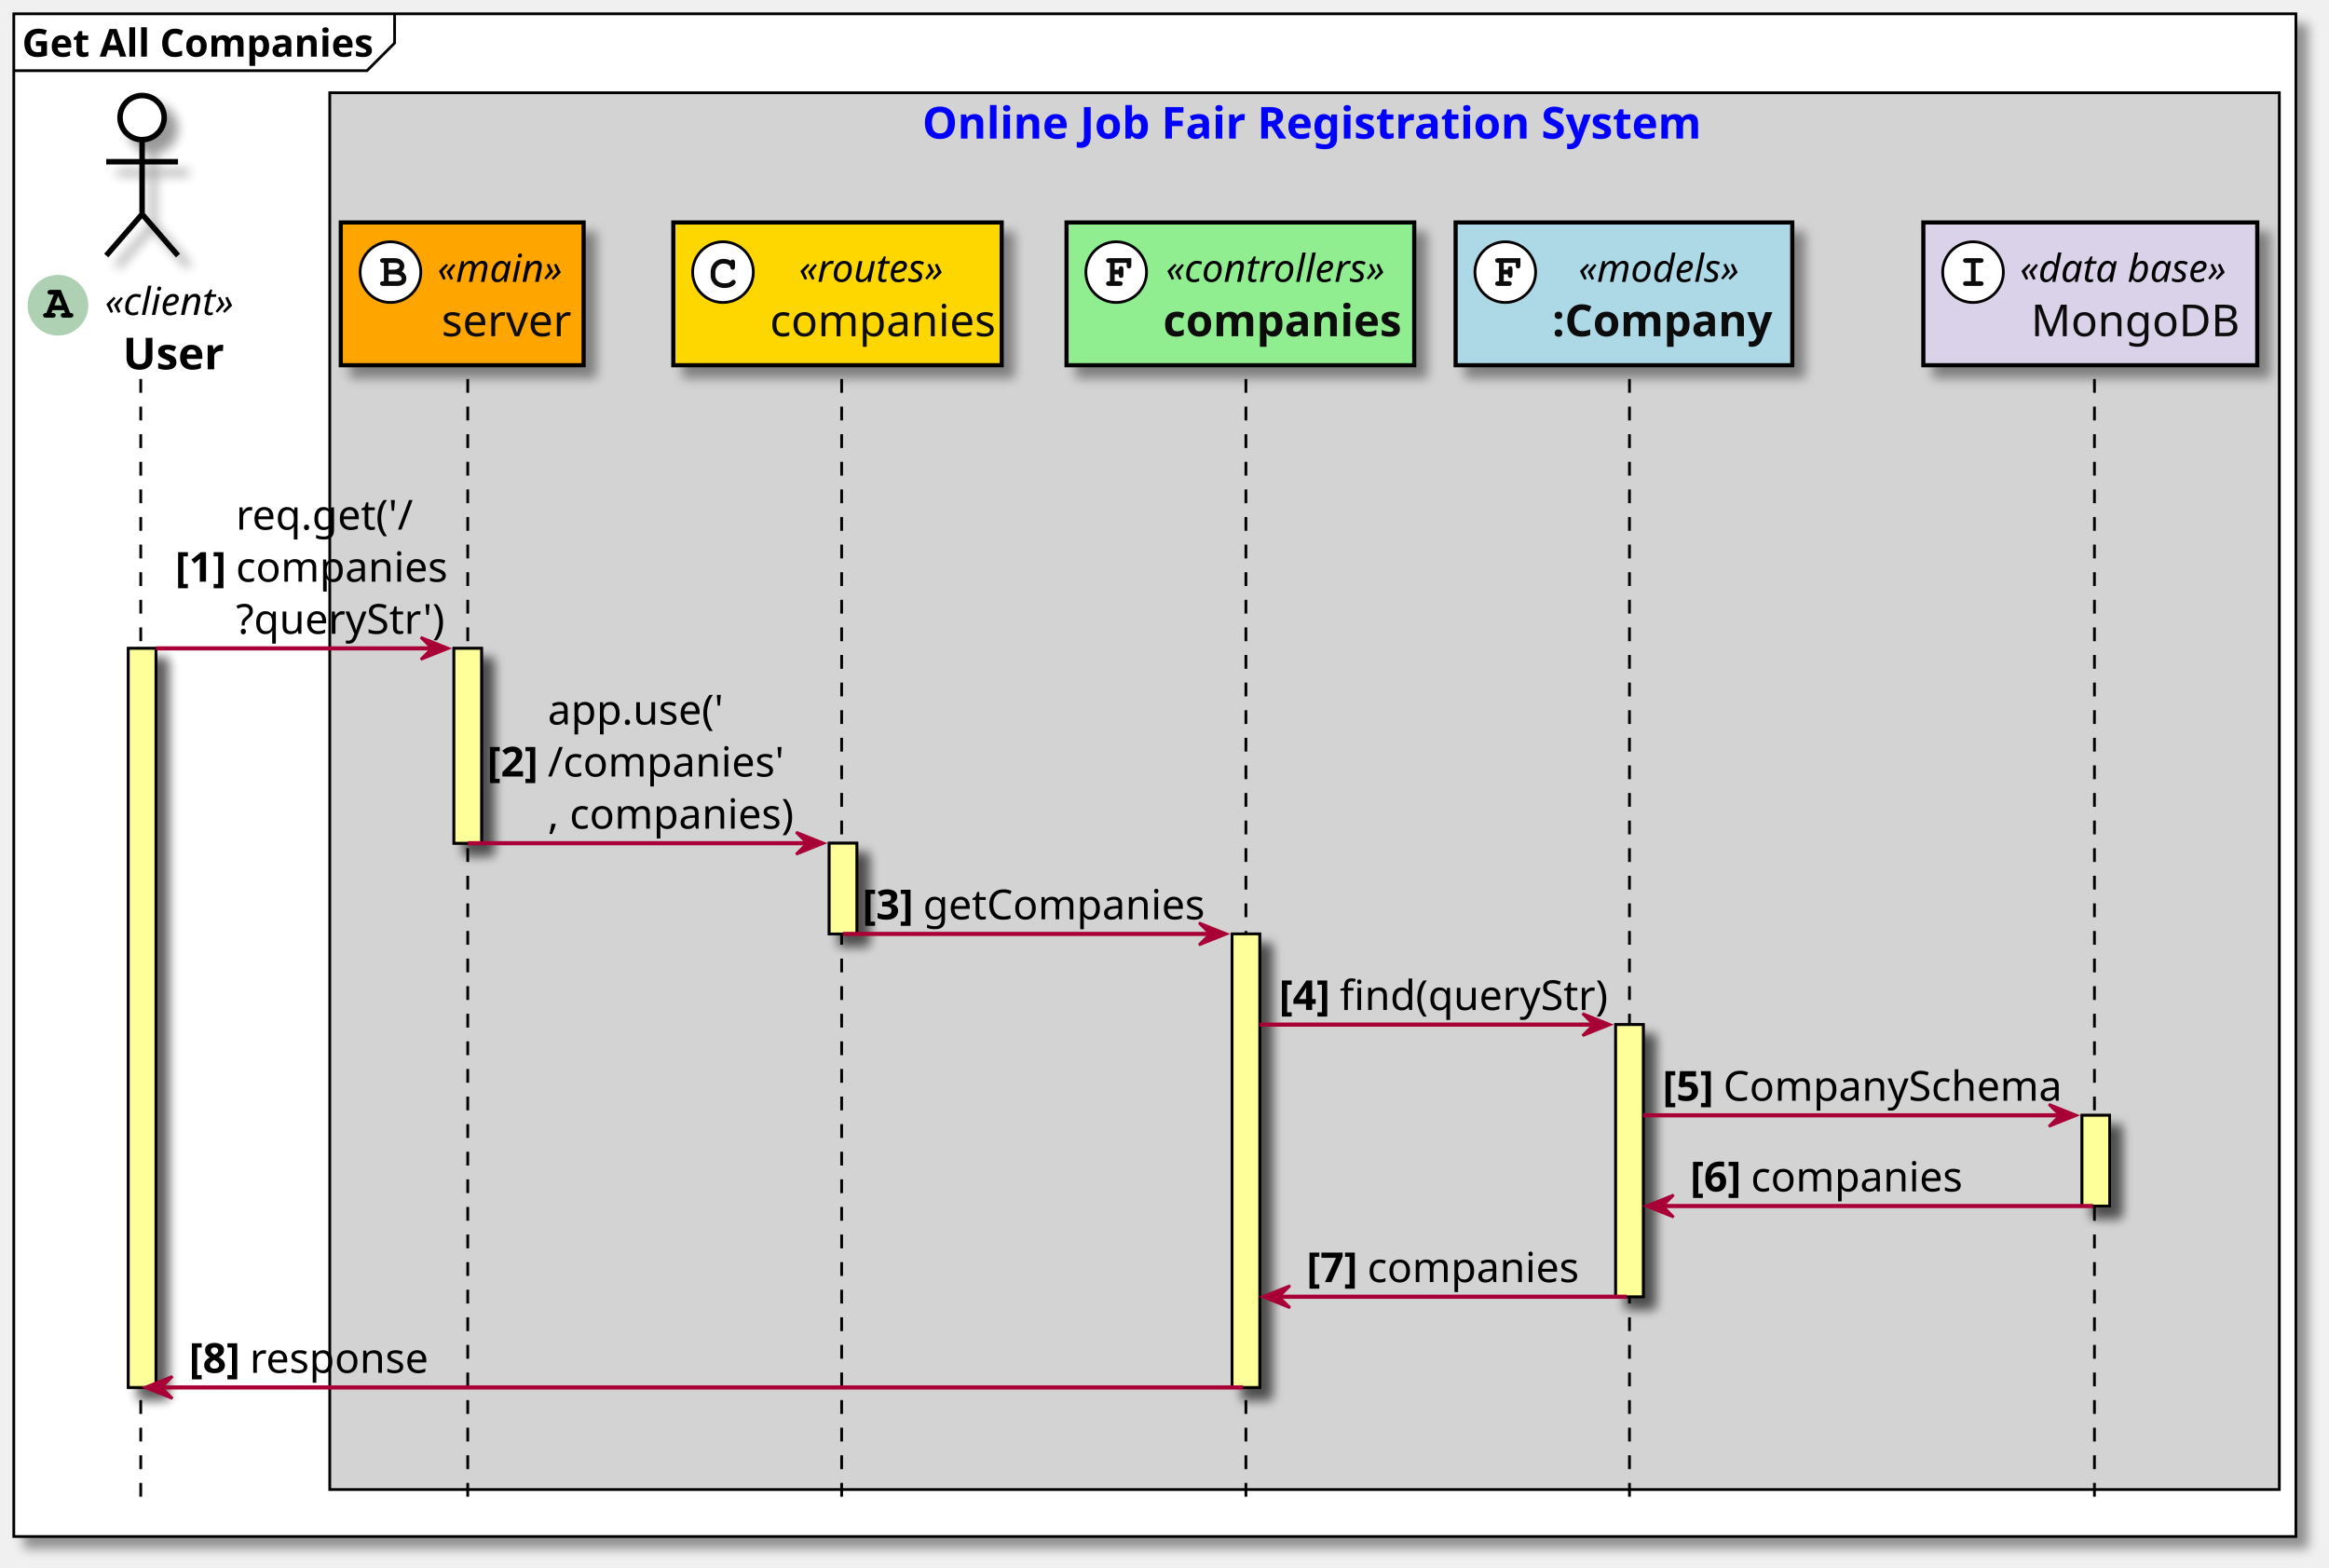
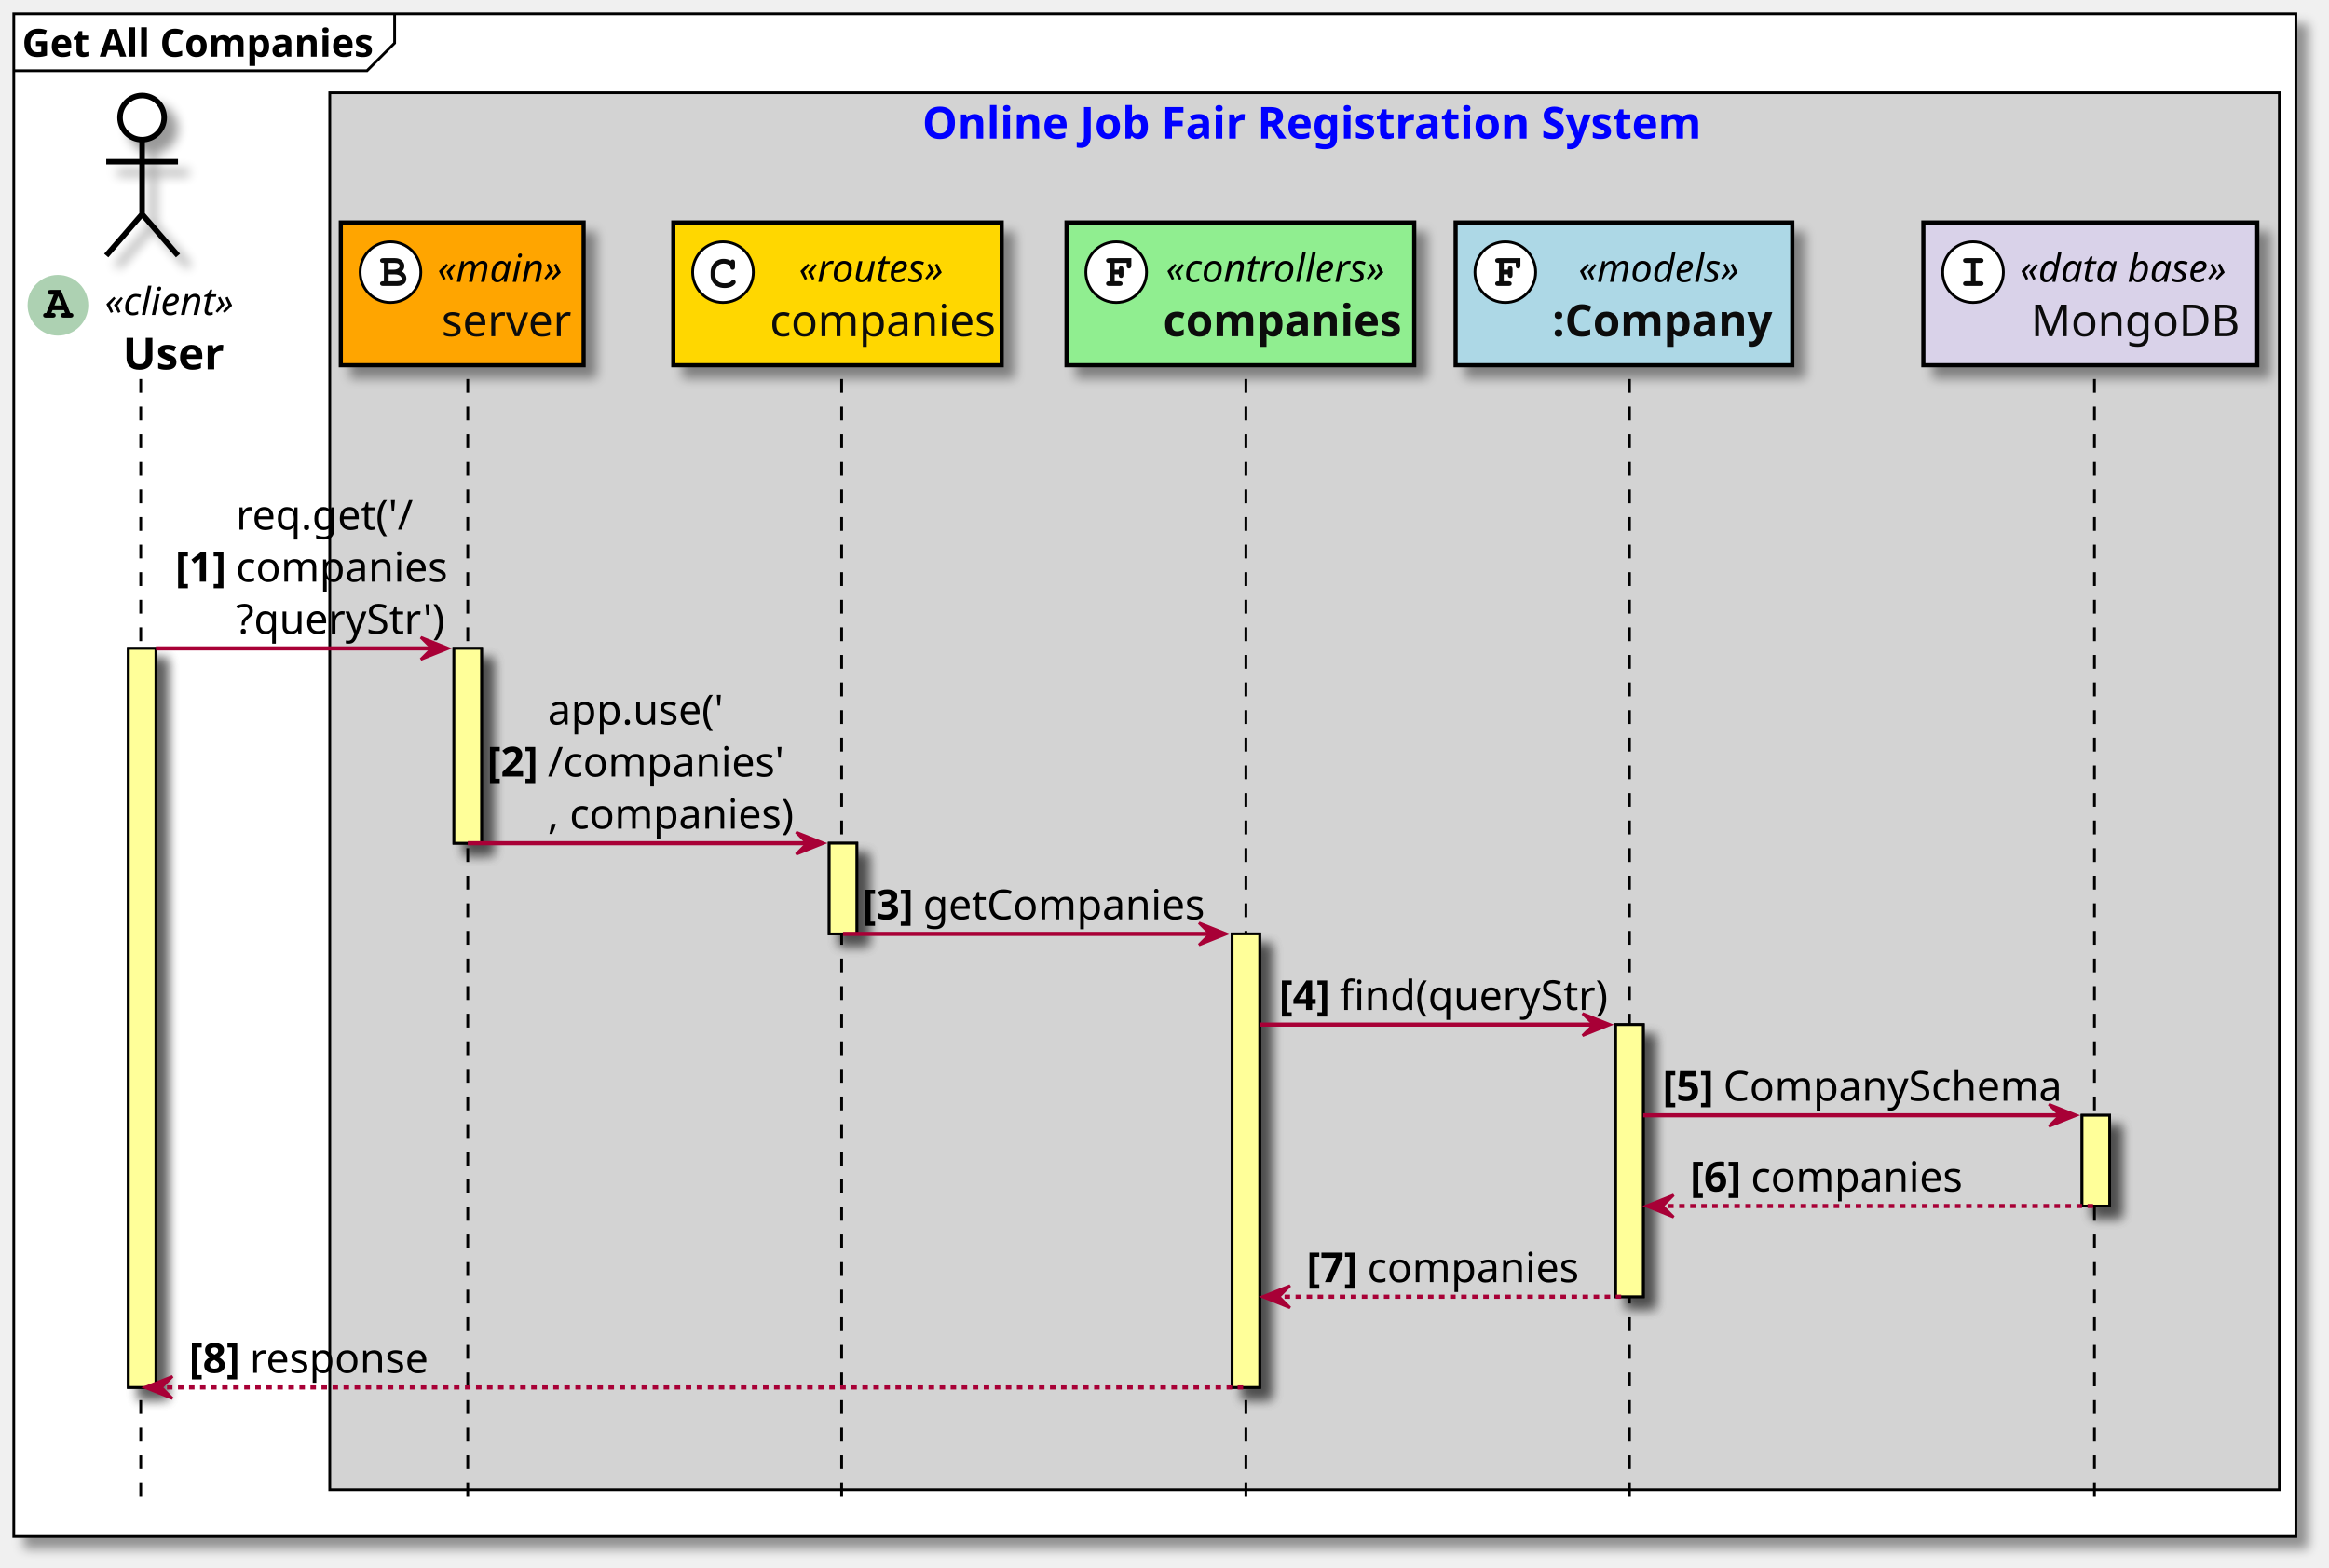
<svg xmlns="http://www.w3.org/2000/svg" contentScriptType="application/ecmascript" contentStyleType="text/css" height="568px" preserveAspectRatio="none" style="width:844px;height:568px;background:#FFFFFF;" version="1.1" viewBox="0 0 844 568" width="844px" zoomAndPan="magnify">
  <defs>
-     <filter height="300%" id="fcdjwb18n3t28" width="300%" x="-1" y="-1">
+     <filter height="300%" id="ff5fk6uwqpo15" width="300%" x="-1" y="-1">
      <feGaussianBlur result="blurOut" stdDeviation="2.0" />
      <feColorMatrix in="blurOut" result="blurOut2" type="matrix" values="0 0 0 0 0 0 0 0 0 0 0 0 0 0 0 0 0 0 .4 0" />
      <feOffset dx="4.0" dy="4.0" in="blurOut2" result="blurOut3" />
      <feBlend in="SourceGraphic" in2="blurOut3" mode="normal" />
    </filter>
  </defs>
  <g>
-     <rect fill="#FFFFFF" filter="url(#fcdjwb18n3t28)" height="551.766" style="stroke:#000000;stroke-width:1.0;" width="827" x="5" y="5" />
+     <rect fill="#FFFFFF" filter="url(#ff5fk6uwqpo15)" height="551.766" style="stroke:#000000;stroke-width:1.0;" width="827" x="5" y="5" />
    <path d="M143,5 L143,15.609 L133,25.609 L5,25.609 " fill="none" style="stroke:#000000;stroke-width:1.0;" />
    <text fill="#000000" font-family="sans-serif" font-size="14" font-weight="bold" lengthAdjust="spacing" textLength="128" x="8" y="20.533">Get All Companies</text>
    <rect fill="#D3D3D3" height="506.141" style="stroke:#000000;stroke-width:1.0;" width="706.5" x="119.5" y="33.609" />
    <text fill="#0000FF" font-family="sans-serif" font-size="16" font-weight="bold" lengthAdjust="spacing" textLength="273" x="334.25" y="50.219">Online Job Fair Registration System</text>
-     <rect fill="#FFFF99" filter="url(#fcdjwb18n3t28)" height="267.805" style="stroke:#000000;stroke-width:1.0;" width="10" x="46.5" y="234.945" />
-     <rect fill="#FFFF99" filter="url(#fcdjwb18n3t28)" height="70.602" style="stroke:#000000;stroke-width:1.0;" width="10" x="164.5" y="234.945" />
-     <rect fill="#FFFF99" filter="url(#fcdjwb18n3t28)" height="32.867" style="stroke:#000000;stroke-width:1.0;" width="10" x="300.5" y="305.547" />
-     <rect fill="#FFFF99" filter="url(#fcdjwb18n3t28)" height="164.336" style="stroke:#000000;stroke-width:1.0;" width="10" x="446.5" y="338.414" />
-     <rect fill="#FFFF99" filter="url(#fcdjwb18n3t28)" height="98.602" style="stroke:#000000;stroke-width:1.0;" width="10" x="585.5" y="371.281" />
-     <rect fill="#FFFF99" filter="url(#fcdjwb18n3t28)" height="32.867" style="stroke:#000000;stroke-width:1.0;" width="10" x="754.5" y="404.148" />
+     <rect fill="#FFFF99" filter="url(#ff5fk6uwqpo15)" height="267.805" style="stroke:#000000;stroke-width:1.0;" width="10" x="46.5" y="234.945" />
+     <rect fill="#FFFF99" filter="url(#ff5fk6uwqpo15)" height="70.602" style="stroke:#000000;stroke-width:1.0;" width="10" x="164.5" y="234.945" />
+     <rect fill="#FFFF99" filter="url(#ff5fk6uwqpo15)" height="32.867" style="stroke:#000000;stroke-width:1.0;" width="10" x="300.5" y="305.547" />
+     <rect fill="#FFFF99" filter="url(#ff5fk6uwqpo15)" height="164.336" style="stroke:#000000;stroke-width:1.0;" width="10" x="446.5" y="338.414" />
+     <rect fill="#FFFF99" filter="url(#ff5fk6uwqpo15)" height="98.602" style="stroke:#000000;stroke-width:1.0;" width="10" x="585.5" y="371.281" />
+     <rect fill="#FFFF99" filter="url(#ff5fk6uwqpo15)" height="32.867" style="stroke:#000000;stroke-width:1.0;" width="10" x="754.5" y="404.148" />
    <line style="stroke:#000000;stroke-width:1.0;stroke-dasharray:5.0,5.0;" x1="51" x2="51" y1="137.344" y2="545.75" />
    <line style="stroke:#000000;stroke-width:1.0;stroke-dasharray:5.0,5.0;" x1="169.5" x2="169.5" y1="137.344" y2="545.75" />
    <line style="stroke:#000000;stroke-width:1.0;stroke-dasharray:5.0,5.0;" x1="305" x2="305" y1="137.344" y2="545.75" />
    <line style="stroke:#000000;stroke-width:1.0;stroke-dasharray:5.0,5.0;" x1="451.5" x2="451.5" y1="137.344" y2="545.75" />
    <line style="stroke:#000000;stroke-width:1.0;stroke-dasharray:5.0,5.0;" x1="590.5" x2="590.5" y1="137.344" y2="545.75" />
    <line style="stroke:#000000;stroke-width:1.0;stroke-dasharray:5.0,5.0;" x1="759" x2="759" y1="137.344" y2="545.75" />
    <ellipse cx="21" cy="110.609" fill="#ADD1B2" rx="11" ry="11" style="stroke:none;stroke-width:1.0;" />
    <path d="M23.188,112.375 L19.047,112.375 L18.625,113.406 L19.047,113.406 Q19.656,113.406 19.922,113.641 Q20.188,113.875 20.188,114.266 Q20.188,114.641 19.922,114.875 Q19.656,115.109 19.047,115.109 L16.75,115.109 Q16.141,115.109 15.883,114.875 Q15.625,114.641 15.625,114.25 Q15.625,113.875 15.898,113.633 Q16.172,113.391 16.797,113.406 L19.469,106.75 L18.359,106.75 Q17.75,106.75 17.484,106.516 Q17.219,106.281 17.219,105.891 Q17.219,105.516 17.484,105.281 Q17.75,105.047 18.359,105.047 L22.031,105.047 L25.422,113.406 Q26.016,113.406 26.203,113.547 Q26.594,113.812 26.594,114.266 Q26.594,114.641 26.336,114.875 Q26.078,115.109 25.469,115.109 L23.172,115.109 Q22.562,115.109 22.297,114.875 Q22.031,114.641 22.031,114.25 Q22.031,113.875 22.297,113.641 Q22.562,113.406 23.172,113.406 L23.594,113.406 L23.188,112.375 Z M22.469,110.672 L21.109,107.297 L19.734,110.672 L22.469,110.672 Z " fill="#000000" />
    <text fill="#000000" font-family="sans-serif" font-size="14" font-style="italic" lengthAdjust="spacing" textLength="49" x="38" y="114.143">«client»</text>
    <text fill="#000000" font-family="sans-serif" font-size="16" font-weight="bold" lengthAdjust="spacing" textLength="36" x="44.5" y="133.828">User</text>
-     <ellipse cx="51.5" cy="42.609" fill="#FFFFFF" filter="url(#fcdjwb18n3t28)" rx="8" ry="8" style="stroke:#000000;stroke-width:2.0;" />
-     <path d="M51.5,50.609 L51.5,77.609 M38.5,58.609 L64.5,58.609 M51.5,77.609 L38.5,92.609 M51.5,77.609 L64.5,92.609 " fill="none" filter="url(#fcdjwb18n3t28)" style="stroke:#000000;stroke-width:2.0;" />
-     <rect fill="#FFA500" filter="url(#fcdjwb18n3t28)" height="51.734" style="stroke:#000000;stroke-width:1.5;" width="88" x="123.5" y="80.609" />
+     <ellipse cx="51.5" cy="42.609" fill="#FFFFFF" filter="url(#ff5fk6uwqpo15)" rx="8" ry="8" style="stroke:#000000;stroke-width:2.0;" />
+     <path d="M51.5,50.609 L51.5,77.609 M38.5,58.609 L64.5,58.609 M51.5,77.609 L38.5,92.609 M51.5,77.609 L64.5,92.609 " fill="none" filter="url(#ff5fk6uwqpo15)" style="stroke:#000000;stroke-width:2.0;" />
+     <rect fill="#FFA500" filter="url(#ff5fk6uwqpo15)" height="51.734" style="stroke:#000000;stroke-width:1.5;" width="88" x="123.5" y="80.609" />
    <ellipse cx="141.5" cy="98.609" fill="#FFFFFF" rx="11" ry="11" style="stroke:#000000;stroke-width:1.0;" />
    <path d="M139.125,101.906 L139.125,95.25 L138.859,95.25 Q138.25,95.25 137.984,95.016 Q137.719,94.781 137.719,94.391 Q137.719,94.016 137.984,93.781 Q138.25,93.547 138.859,93.547 L143.125,93.547 Q144.656,93.547 145.586,94.391 Q146.516,95.234 146.516,96.406 Q146.516,96.969 146.297,97.461 Q146.078,97.953 145.641,98.359 Q146.453,98.844 146.852,99.484 Q147.25,100.125 147.25,100.938 Q147.25,101.594 146.969,102.141 Q146.75,102.578 146.438,102.828 Q146.016,103.172 145.398,103.391 Q144.781,103.609 143.859,103.609 L138.859,103.609 Q138.25,103.609 137.984,103.375 Q137.719,103.141 137.719,102.75 Q137.719,102.375 137.984,102.141 Q138.25,101.906 138.859,101.906 L139.125,101.906 Z M140.828,97.719 L142.703,97.719 Q143.703,97.719 144.359,97.219 Q144.812,96.875 144.812,96.375 Q144.812,95.922 144.391,95.586 Q143.969,95.25 143.047,95.25 L140.828,95.25 L140.828,97.719 Z M140.828,101.906 L143.766,101.906 Q144.812,101.906 145.234,101.594 Q145.547,101.375 145.547,100.938 Q145.547,100.422 144.914,99.922 Q144.281,99.422 143.078,99.422 L140.828,99.422 L140.828,101.906 Z " fill="#0C0C0C" />
    <text fill="#000000" font-family="sans-serif" font-size="14" font-style="italic" lengthAdjust="spacing" textLength="46" x="158.5" y="102.143">«main»</text>
    <text fill="#0C0C0C" font-family="sans-serif" font-size="16" lengthAdjust="spacing" textLength="43" x="160" y="121.828">server</text>
-     <rect fill="#FFD700" filter="url(#fcdjwb18n3t28)" height="51.734" style="stroke:#000000;stroke-width:1.5;" width="119" x="244" y="80.609" />
+     <rect fill="#FFD700" filter="url(#ff5fk6uwqpo15)" height="51.734" style="stroke:#000000;stroke-width:1.5;" width="119" x="244" y="80.609" />
    <ellipse cx="262" cy="98.609" fill="#FFFFFF" rx="11" ry="11" style="stroke:#000000;stroke-width:1.0;" />
    <path d="M264.766,94.484 Q264.922,94.266 265.109,94.156 Q265.297,94.047 265.516,94.047 Q265.891,94.047 266.125,94.305 Q266.359,94.562 266.359,95.172 L266.359,96.625 Q266.359,97.234 266.125,97.5 Q265.891,97.766 265.516,97.766 Q265.172,97.766 264.969,97.562 Q264.766,97.375 264.656,96.859 Q264.609,96.5 264.422,96.312 Q264.094,95.938 263.484,95.719 Q262.875,95.5 262.25,95.5 Q261.484,95.5 260.852,95.828 Q260.219,96.156 259.727,96.906 Q259.234,97.656 259.234,98.688 L259.234,99.781 Q259.234,101.016 260.125,101.836 Q261.016,102.656 262.609,102.656 Q263.547,102.656 264.203,102.406 Q264.594,102.25 265.016,101.812 Q265.281,101.547 265.43,101.469 Q265.578,101.391 265.781,101.391 Q266.109,101.391 266.367,101.648 Q266.625,101.906 266.625,102.25 Q266.625,102.594 266.281,103 Q265.781,103.578 264.984,103.906 Q263.906,104.359 262.609,104.359 Q261.094,104.359 259.891,103.734 Q258.906,103.234 258.219,102.164 Q257.531,101.094 257.531,99.812 L257.531,98.656 Q257.531,97.328 258.148,96.18 Q258.766,95.031 259.859,94.414 Q260.953,93.797 262.188,93.797 Q262.922,93.797 263.57,93.961 Q264.219,94.125 264.766,94.484 Z " fill="#0C0C0C" />
    <text fill="#000000" font-family="sans-serif" font-size="14" font-style="italic" lengthAdjust="spacing" textLength="56" x="289.5" y="102.143">«routes»</text>
    <text fill="#0C0C0C" font-family="sans-serif" font-size="16" lengthAdjust="spacing" textLength="77" x="279" y="121.828">companies</text>
-     <rect fill="#90EE90" filter="url(#fcdjwb18n3t28)" height="51.734" style="stroke:#000000;stroke-width:1.5;" width="126" x="386.5" y="80.609" />
+     <rect fill="#90EE90" filter="url(#ff5fk6uwqpo15)" height="51.734" style="stroke:#000000;stroke-width:1.5;" width="126" x="386.5" y="80.609" />
    <ellipse cx="404.5" cy="98.609" fill="#FFFFFF" rx="11" ry="11" style="stroke:#000000;stroke-width:1.0;" />
    <path d="M403.938,99.422 L403.938,101.906 L405.672,101.906 Q406.297,101.906 406.555,102.141 Q406.812,102.375 406.812,102.766 Q406.812,103.141 406.555,103.375 Q406.297,103.609 405.672,103.609 L401.969,103.609 Q401.359,103.609 401.094,103.375 Q400.828,103.141 400.828,102.75 Q400.828,102.375 401.094,102.141 Q401.359,101.906 401.969,101.906 L402.234,101.906 L402.234,95.25 L401.969,95.25 Q401.359,95.25 401.094,95.016 Q400.828,94.781 400.828,94.391 Q400.828,94.016 401.094,93.781 Q401.359,93.547 401.969,93.547 L409.984,93.547 L409.984,96.141 Q409.984,96.75 409.742,97.016 Q409.5,97.281 409.125,97.281 Q408.75,97.281 408.516,97.023 Q408.281,96.766 408.281,96.141 L408.281,95.25 L403.938,95.25 L403.938,97.719 L405.422,97.719 Q405.422,97.047 405.547,96.859 Q405.812,96.453 406.281,96.453 Q406.656,96.453 406.891,96.719 Q407.125,96.984 407.125,97.594 L407.125,99.547 Q407.125,100.172 406.891,100.43 Q406.656,100.688 406.281,100.688 Q405.812,100.688 405.547,100.281 Q405.422,100.094 405.422,99.422 L403.938,99.422 Z " fill="#0C0C0C" />
    <text fill="#000000" font-family="sans-serif" font-size="14" font-style="italic" lengthAdjust="spacing" textLength="82" x="422.5" y="102.143">«controllers»</text>
    <text fill="#0C0C0C" font-family="sans-serif" font-size="16" font-weight="bold" lengthAdjust="spacing" textLength="84" x="421.5" y="121.828">companies</text>
-     <rect fill="#ADD8E6" filter="url(#fcdjwb18n3t28)" height="51.734" style="stroke:#000000;stroke-width:1.5;" width="122" x="527.5" y="80.609" />
+     <rect fill="#ADD8E6" filter="url(#ff5fk6uwqpo15)" height="51.734" style="stroke:#000000;stroke-width:1.5;" width="122" x="527.5" y="80.609" />
    <ellipse cx="545.5" cy="98.609" fill="#FFFFFF" rx="11" ry="11" style="stroke:#000000;stroke-width:1.0;" />
    <path d="M544.938,99.422 L544.938,101.906 L546.672,101.906 Q547.297,101.906 547.555,102.141 Q547.812,102.375 547.812,102.766 Q547.812,103.141 547.555,103.375 Q547.297,103.609 546.672,103.609 L542.969,103.609 Q542.359,103.609 542.094,103.375 Q541.828,103.141 541.828,102.75 Q541.828,102.375 542.094,102.141 Q542.359,101.906 542.969,101.906 L543.234,101.906 L543.234,95.25 L542.969,95.25 Q542.359,95.25 542.094,95.016 Q541.828,94.781 541.828,94.391 Q541.828,94.016 542.094,93.781 Q542.359,93.547 542.969,93.547 L550.984,93.547 L550.984,96.141 Q550.984,96.75 550.742,97.016 Q550.5,97.281 550.125,97.281 Q549.75,97.281 549.516,97.023 Q549.281,96.766 549.281,96.141 L549.281,95.25 L544.938,95.25 L544.938,97.719 L546.422,97.719 Q546.422,97.047 546.547,96.859 Q546.812,96.453 547.281,96.453 Q547.656,96.453 547.891,96.719 Q548.125,96.984 548.125,97.594 L548.125,99.547 Q548.125,100.172 547.891,100.43 Q547.656,100.688 547.281,100.688 Q546.812,100.688 546.547,100.281 Q546.422,100.094 546.422,99.422 L544.938,99.422 Z " fill="#0C0C0C" />
    <text fill="#000000" font-family="sans-serif" font-size="14" font-style="italic" lengthAdjust="spacing" textLength="61" x="572" y="102.143">«models»</text>
    <text fill="#0C0C0C" font-family="sans-serif" font-size="16" font-weight="bold" lengthAdjust="spacing" textLength="80" x="562.5" y="121.828">:Company</text>
-     <rect fill="#D9D2E9" filter="url(#fcdjwb18n3t28)" height="51.734" style="stroke:#000000;stroke-width:1.5;" width="121" x="697" y="80.609" />
+     <rect fill="#D9D2E9" filter="url(#ff5fk6uwqpo15)" height="51.734" style="stroke:#000000;stroke-width:1.5;" width="121" x="697" y="80.609" />
    <ellipse cx="715" cy="98.609" fill="#FFFFFF" rx="11" ry="11" style="stroke:#000000;stroke-width:1.0;" />
    <path d="M715.953,95.25 L715.953,101.906 L717.672,101.906 Q718.281,101.906 718.547,102.141 Q718.812,102.375 718.812,102.766 Q718.812,103.141 718.547,103.375 Q718.281,103.609 717.672,103.609 L712.531,103.609 Q711.922,103.609 711.656,103.375 Q711.391,103.141 711.391,102.75 Q711.391,102.375 711.656,102.141 Q711.922,101.906 712.531,101.906 L714.25,101.906 L714.25,95.25 L712.531,95.25 Q711.922,95.25 711.656,95.016 Q711.391,94.781 711.391,94.391 Q711.391,94.016 711.656,93.781 Q711.922,93.547 712.531,93.547 L717.672,93.547 Q718.281,93.547 718.547,93.781 Q718.812,94.016 718.812,94.391 Q718.812,94.781 718.547,95.016 Q718.281,95.25 717.672,95.25 L715.953,95.25 Z " fill="#0C0C0C" />
    <text fill="#000000" font-family="sans-serif" font-size="14" font-style="italic" lengthAdjust="spacing" textLength="79" x="732" y="102.143">«data base»</text>
    <text fill="#0C0C0C" font-family="sans-serif" font-size="16" lengthAdjust="spacing" textLength="71" x="736" y="121.828">MongoDB</text>
-     <rect fill="#FFFF99" filter="url(#fcdjwb18n3t28)" height="267.805" style="stroke:#000000;stroke-width:1.0;" width="10" x="46.5" y="234.945" />
-     <rect fill="#FFFF99" filter="url(#fcdjwb18n3t28)" height="70.602" style="stroke:#000000;stroke-width:1.0;" width="10" x="164.5" y="234.945" />
-     <rect fill="#FFFF99" filter="url(#fcdjwb18n3t28)" height="32.867" style="stroke:#000000;stroke-width:1.0;" width="10" x="300.5" y="305.547" />
-     <rect fill="#FFFF99" filter="url(#fcdjwb18n3t28)" height="164.336" style="stroke:#000000;stroke-width:1.0;" width="10" x="446.5" y="338.414" />
-     <rect fill="#FFFF99" filter="url(#fcdjwb18n3t28)" height="98.602" style="stroke:#000000;stroke-width:1.0;" width="10" x="585.5" y="371.281" />
-     <rect fill="#FFFF99" filter="url(#fcdjwb18n3t28)" height="32.867" style="stroke:#000000;stroke-width:1.0;" width="10" x="754.5" y="404.148" />
+     <rect fill="#FFFF99" filter="url(#ff5fk6uwqpo15)" height="267.805" style="stroke:#000000;stroke-width:1.0;" width="10" x="46.5" y="234.945" />
+     <rect fill="#FFFF99" filter="url(#ff5fk6uwqpo15)" height="70.602" style="stroke:#000000;stroke-width:1.0;" width="10" x="164.5" y="234.945" />
+     <rect fill="#FFFF99" filter="url(#ff5fk6uwqpo15)" height="32.867" style="stroke:#000000;stroke-width:1.0;" width="10" x="300.5" y="305.547" />
+     <rect fill="#FFFF99" filter="url(#ff5fk6uwqpo15)" height="164.336" style="stroke:#000000;stroke-width:1.0;" width="10" x="446.5" y="338.414" />
+     <rect fill="#FFFF99" filter="url(#ff5fk6uwqpo15)" height="98.602" style="stroke:#000000;stroke-width:1.0;" width="10" x="585.5" y="371.281" />
+     <rect fill="#FFFF99" filter="url(#ff5fk6uwqpo15)" height="32.867" style="stroke:#000000;stroke-width:1.0;" width="10" x="754.5" y="404.148" />
    <polygon fill="#A80036" points="152.5,230.945,162.5,234.945,152.5,238.945,156.5,234.945" style="stroke:#A80036;stroke-width:1.0;" />
    <line style="stroke:#A80036;stroke-width:1.5;" x1="56.5" x2="158.5" y1="234.945" y2="234.945" />
    <text fill="#000000" font-family="sans-serif" font-size="15" font-weight="bold" lengthAdjust="spacing" textLength="18" x="63.5" y="210.782">[1]</text>
    <text fill="#000000" font-family="sans-serif" font-size="15" lengthAdjust="spacing" textLength="57" x="85.5" y="191.915">req.get('/</text>
    <text fill="#000000" font-family="sans-serif" font-size="15" lengthAdjust="spacing" textLength="72" x="85.5" y="210.782">companies</text>
    <text fill="#000000" font-family="sans-serif" font-size="15" lengthAdjust="spacing" textLength="71" x="85.5" y="229.649">?queryStr')</text>
    <polygon fill="#A80036" points="288.5,301.547,298.5,305.547,288.5,309.547,292.5,305.547" style="stroke:#A80036;stroke-width:1.0;" />
    <line style="stroke:#A80036;stroke-width:1.5;" x1="169.5" x2="294.5" y1="305.547" y2="305.547" />
    <text fill="#000000" font-family="sans-serif" font-size="15" font-weight="bold" lengthAdjust="spacing" textLength="18" x="176.5" y="281.384">[2]</text>
    <text fill="#000000" font-family="sans-serif" font-size="15" lengthAdjust="spacing" textLength="60" x="198.5" y="262.517">app.use('</text>
    <text fill="#000000" font-family="sans-serif" font-size="15" lengthAdjust="spacing" textLength="79" x="198.5" y="281.384">/companies'</text>
    <text fill="#000000" font-family="sans-serif" font-size="15" lengthAdjust="spacing" textLength="85" x="198.5" y="300.251">, companies)</text>
    <polygon fill="#A80036" points="434.5,334.414,444.5,338.414,434.5,342.414,438.5,338.414" style="stroke:#A80036;stroke-width:1.0;" />
    <line style="stroke:#A80036;stroke-width:1.5;" x1="305.5" x2="440.5" y1="338.414" y2="338.414" />
    <text fill="#000000" font-family="sans-serif" font-size="15" font-weight="bold" lengthAdjust="spacing" textLength="18" x="312.5" y="333.118">[3]</text>
    <text fill="#000000" font-family="sans-serif" font-size="15" lengthAdjust="spacing" textLength="95" x="334.5" y="333.118">getCompanies</text>
    <polygon fill="#A80036" points="573.5,367.281,583.5,371.281,573.5,375.281,577.5,371.281" style="stroke:#A80036;stroke-width:1.0;" />
    <line style="stroke:#A80036;stroke-width:1.5;" x1="456.5" x2="579.5" y1="371.281" y2="371.281" />
    <text fill="#000000" font-family="sans-serif" font-size="15" font-weight="bold" lengthAdjust="spacing" textLength="18" x="463.5" y="365.985">[4]</text>
    <text fill="#000000" font-family="sans-serif" font-size="15" lengthAdjust="spacing" textLength="88" x="485.5" y="365.985">find(queryStr)</text>
    <polygon fill="#A80036" points="742.5,400.148,752.5,404.148,742.5,408.148,746.5,404.148" style="stroke:#A80036;stroke-width:1.0;" />
    <line style="stroke:#A80036;stroke-width:1.5;" x1="595.5" x2="748.5" y1="404.148" y2="404.148" />
    <text fill="#000000" font-family="sans-serif" font-size="15" font-weight="bold" lengthAdjust="spacing" textLength="18" x="602.5" y="398.853">[5]</text>
    <text fill="#000000" font-family="sans-serif" font-size="15" lengthAdjust="spacing" textLength="118" x="624.5" y="398.853">CompanySchema</text>
    <polygon fill="#A80036" points="606.5,433.016,596.5,437.016,606.5,441.016,602.5,437.016" style="stroke:#A80036;stroke-width:1.0;" />
-     <line style="stroke:#A80036;stroke-width:1.5;" x1="600.5" x2="758.5" y1="437.016" y2="437.016" />
+     <line style="stroke:#A80036;stroke-width:1.5;stroke-dasharray:2.0,2.0;" x1="600.5" x2="758.5" y1="437.016" y2="437.016" />
    <text fill="#000000" font-family="sans-serif" font-size="15" font-weight="bold" lengthAdjust="spacing" textLength="18" x="612.5" y="431.72">[6]</text>
    <text fill="#000000" font-family="sans-serif" font-size="15" lengthAdjust="spacing" textLength="72" x="634.5" y="431.72">companies</text>
    <polygon fill="#A80036" points="467.5,465.883,457.5,469.883,467.5,473.883,463.5,469.883" style="stroke:#A80036;stroke-width:1.0;" />
-     <line style="stroke:#A80036;stroke-width:1.5;" x1="461.5" x2="589.5" y1="469.883" y2="469.883" />
+     <line style="stroke:#A80036;stroke-width:1.5;stroke-dasharray:2.0,2.0;" x1="461.5" x2="589.5" y1="469.883" y2="469.883" />
    <text fill="#000000" font-family="sans-serif" font-size="15" font-weight="bold" lengthAdjust="spacing" textLength="18" x="473.5" y="464.587">[7]</text>
    <text fill="#000000" font-family="sans-serif" font-size="15" lengthAdjust="spacing" textLength="72" x="495.5" y="464.587">companies</text>
    <polygon fill="#A80036" points="62.5,498.75,52.5,502.75,62.5,506.75,58.5,502.75" style="stroke:#A80036;stroke-width:1.0;" />
-     <line style="stroke:#A80036;stroke-width:1.5;" x1="56.5" x2="450.5" y1="502.75" y2="502.75" />
+     <line style="stroke:#A80036;stroke-width:1.5;stroke-dasharray:2.0,2.0;" x1="56.5" x2="450.5" y1="502.75" y2="502.75" />
    <text fill="#000000" font-family="sans-serif" font-size="15" font-weight="bold" lengthAdjust="spacing" textLength="18" x="68.5" y="497.454">[8]</text>
    <text fill="#000000" font-family="sans-serif" font-size="15" lengthAdjust="spacing" textLength="61" x="90.5" y="497.454">response</text>
  </g>
</svg>
